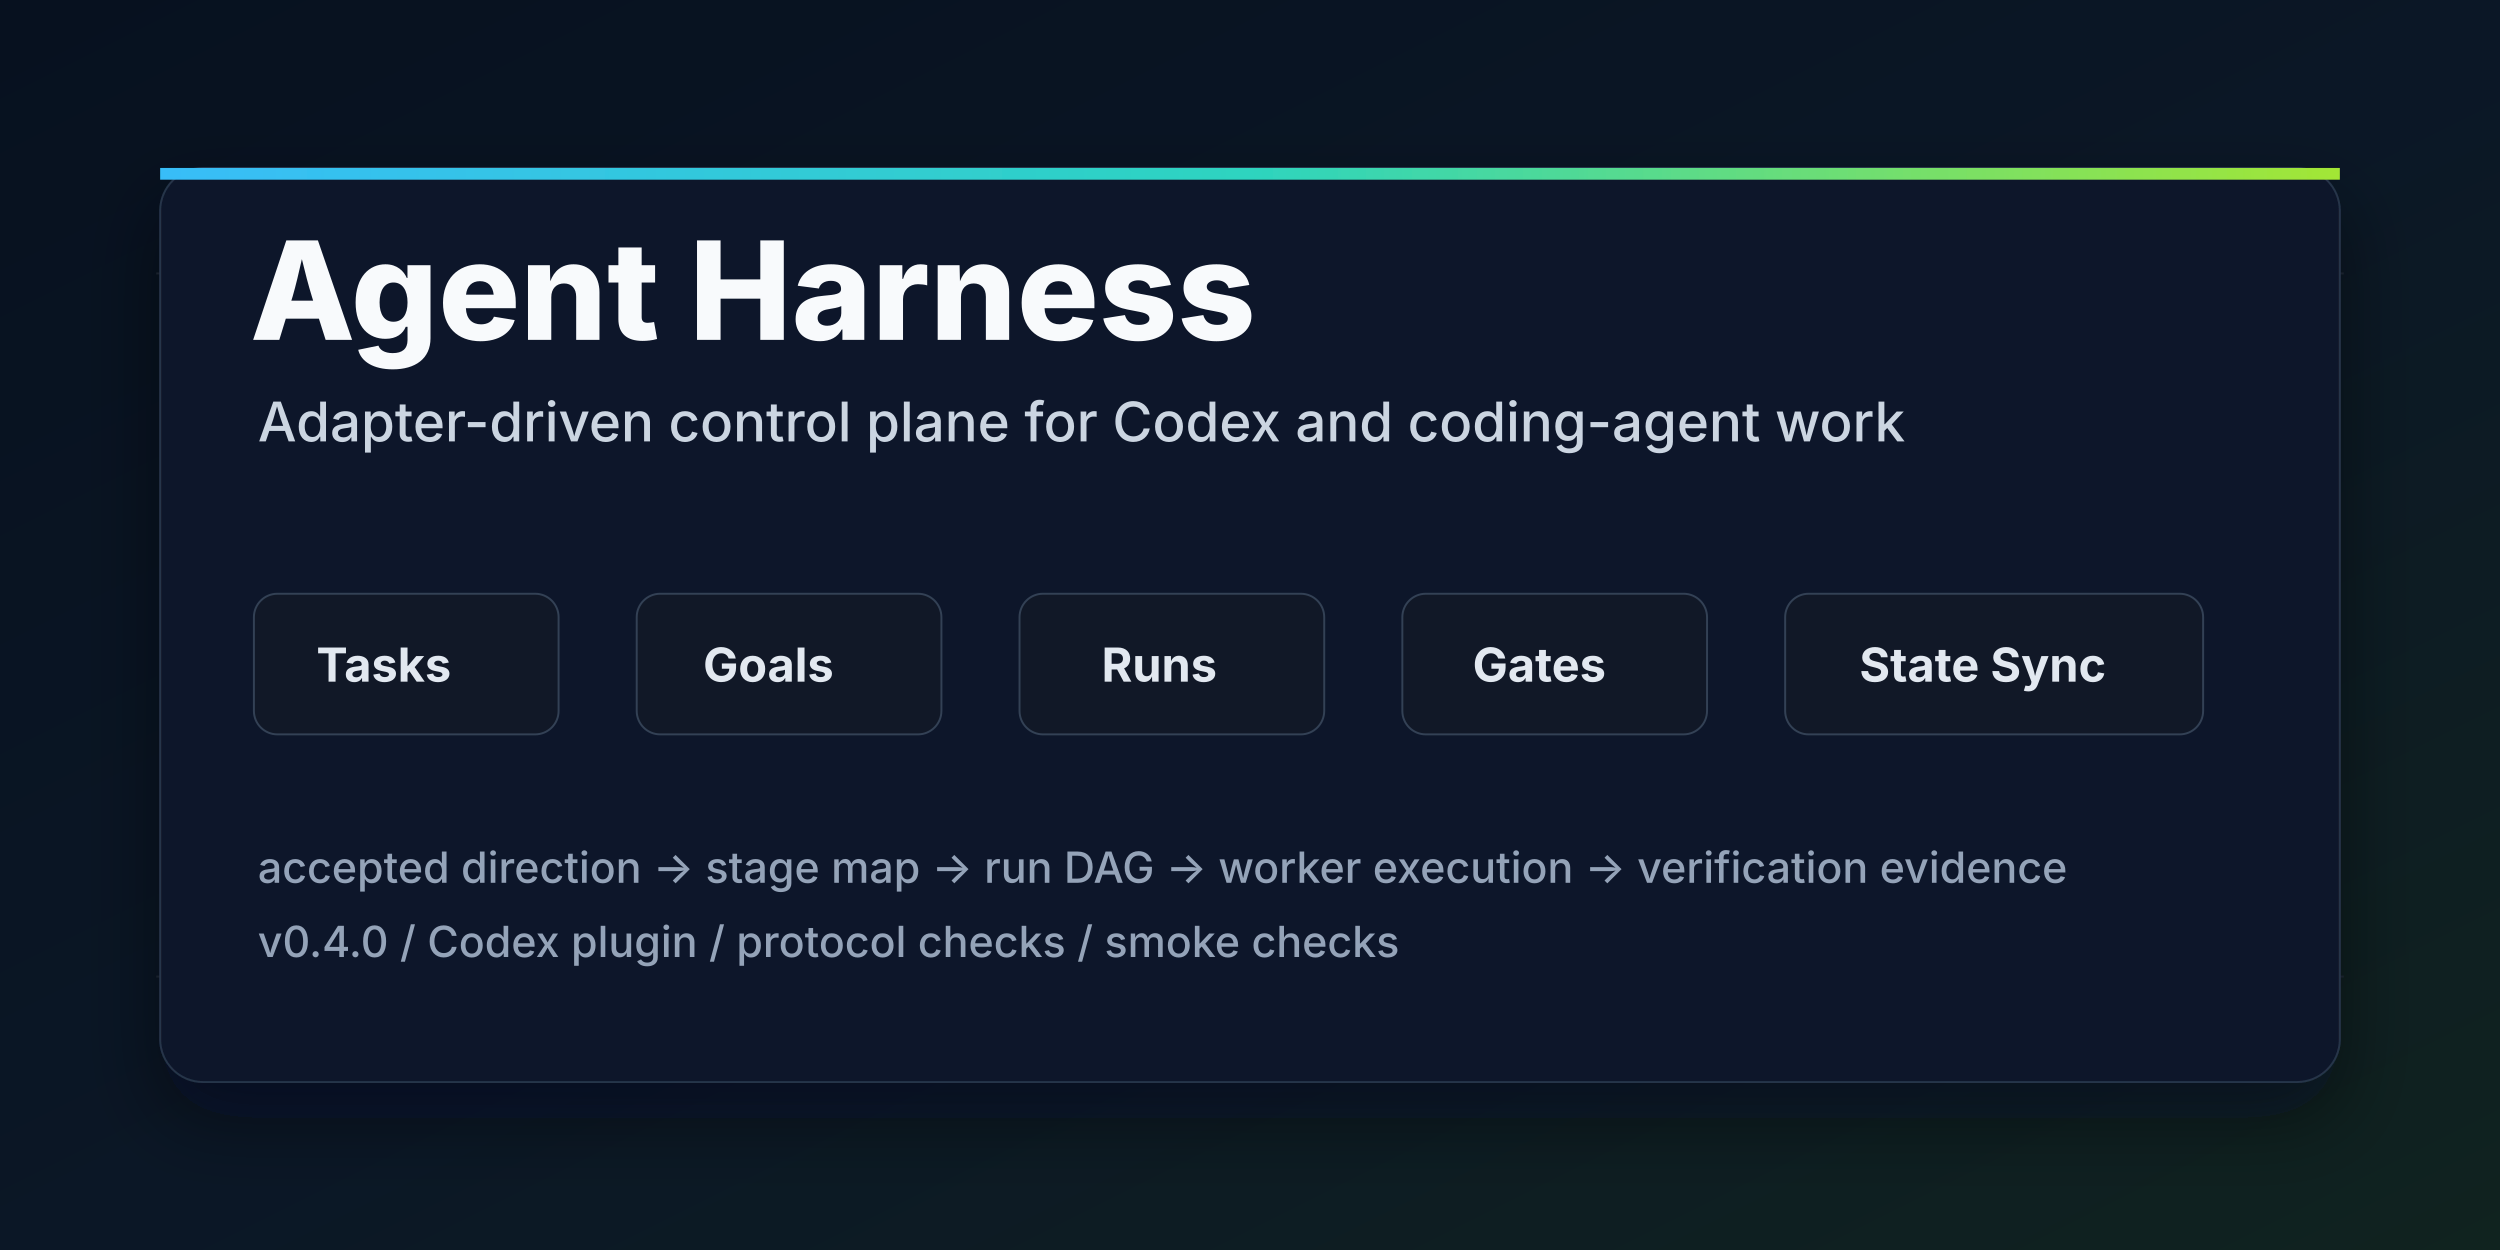
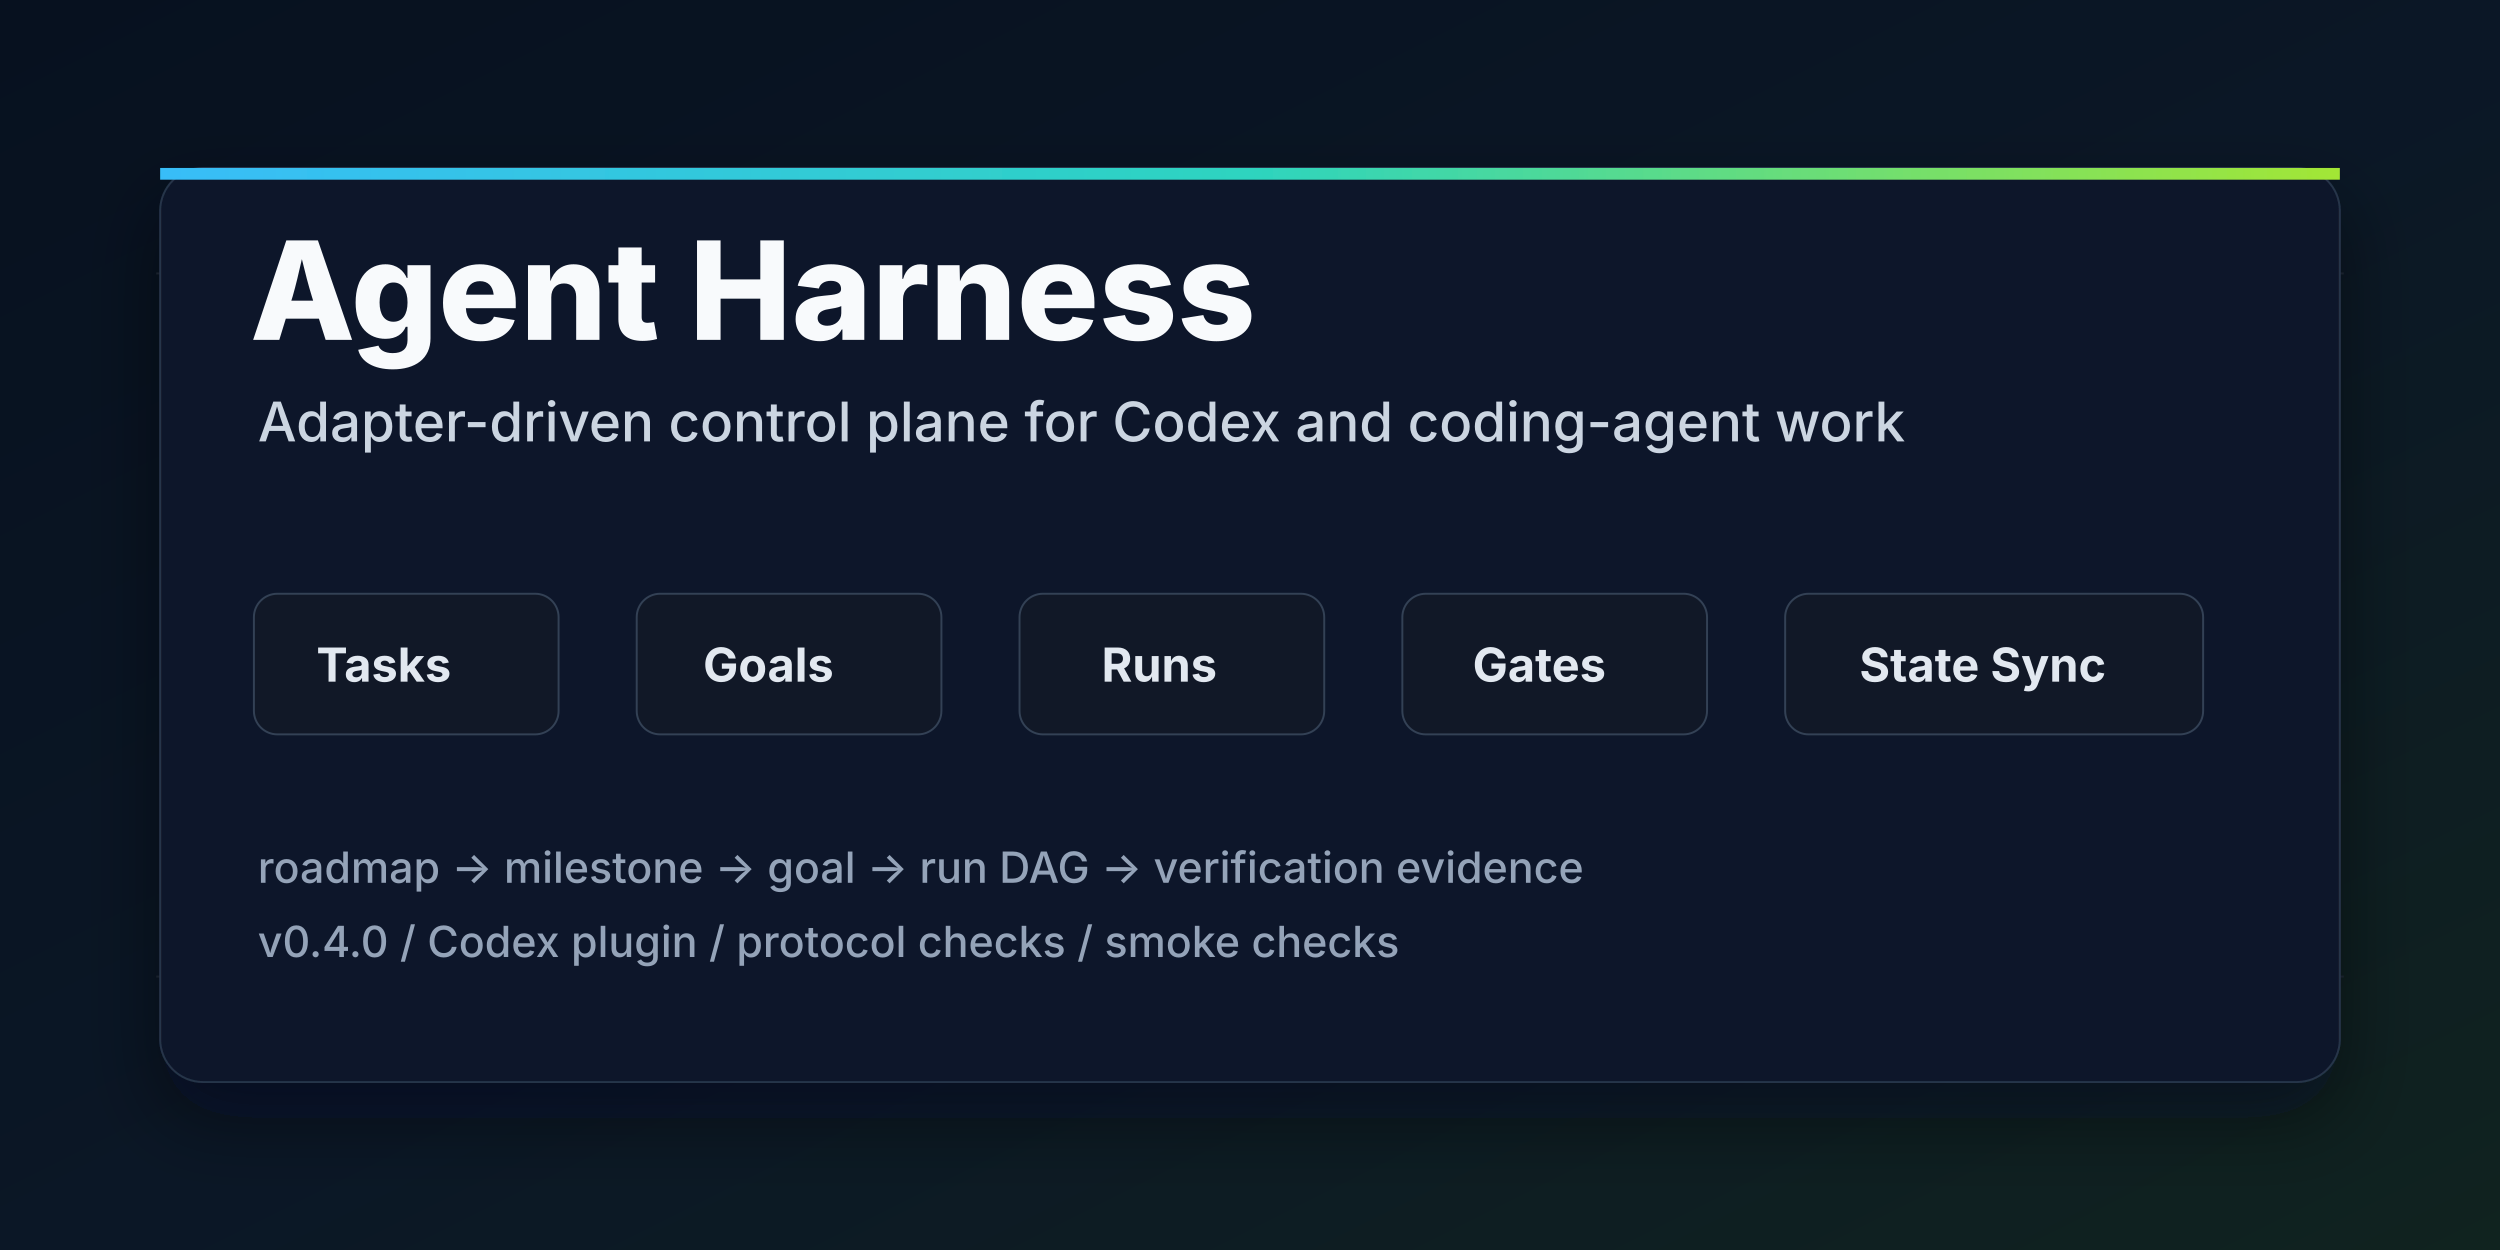
<svg xmlns="http://www.w3.org/2000/svg" width="1280" height="640" viewBox="0 0 1280 640" role="img" aria-labelledby="title desc">
  <defs>
    <linearGradient id="bg" x1="0" y1="0" x2="1" y2="1">
      <stop offset="0" stop-color="#07111f" />
      <stop offset="0.52" stop-color="#0b1726" />
      <stop offset="1" stop-color="#10231f" />
    </linearGradient>
    <linearGradient id="line" x1="0" y1="0" x2="1" y2="0">
      <stop offset="0" stop-color="#38bdf8" />
      <stop offset="0.5" stop-color="#2dd4bf" />
      <stop offset="1" stop-color="#a3e635" />
    </linearGradient>
    <filter id="soft" x="-20%" y="-20%" width="140%" height="140%">
      <feDropShadow dx="0" dy="18" stdDeviation="20" flood-color="#020617" flood-opacity="0.45" />
    </filter>
  </defs>
  <rect width="1280" height="640" fill="url(#bg)" />
  <path d="M80 500H1200" stroke="#1f2937" stroke-width="1" />
  <path d="M80 140H1200" stroke="#1f2937" stroke-width="1" />
  <path d="M132 498V142M372 498V142M612 498V142M852 498V142M1092 498V142" stroke="#142033" stroke-width="1" />
  <g filter="url(#soft)">
    <rect x="82" y="86" width="1116" height="468" rx="22" fill="#0f172a" stroke="#263449" />
    <rect x="82" y="86" width="1116" height="6" fill="url(#line)" />
  </g>
  <text x="128" y="174" fill="#f8fafc" font-family="Inter, ui-sans-serif, system-ui, -apple-system, BlinkMacSystemFont, Segoe UI, sans-serif" font-size="70" font-weight="760" letter-spacing="0">Agent Harness</text>
  <text x="132" y="226" fill="#cbd5e1" font-family="Inter, ui-sans-serif, system-ui, -apple-system, BlinkMacSystemFont, Segoe UI, sans-serif" font-size="28" font-weight="500" letter-spacing="0">Adapter-driven control plane for Codex and coding-agent work</text>
  <g font-family="Inter, ui-sans-serif, system-ui, -apple-system, BlinkMacSystemFont, Segoe UI, sans-serif" font-size="24" font-weight="700">
    <rect x="130" y="304" width="156" height="72" rx="12" fill="#111827" stroke="#334155" />
    <text x="162" y="349" fill="#e2e8f0">Tasks</text>
    <rect x="326" y="304" width="156" height="72" rx="12" fill="#111827" stroke="#334155" />
    <text x="360" y="349" fill="#e2e8f0">Goals</text>
    <rect x="522" y="304" width="156" height="72" rx="12" fill="#111827" stroke="#334155" />
    <text x="564" y="349" fill="#e2e8f0">Runs</text>
    <rect x="718" y="304" width="156" height="72" rx="12" fill="#111827" stroke="#334155" />
    <text x="754" y="349" fill="#e2e8f0">Gates</text>
    <rect x="914" y="304" width="214" height="72" rx="12" fill="#111827" stroke="#334155" />
    <text x="952" y="349" fill="#e2e8f0">State Sync</text>
  </g>
  <g stroke="url(#line)" stroke-width="5" stroke-linecap="round" fill="none">
    <path d="M288 340H322" />
    <path d="M484 340H518" />
    <path d="M680 340H714" />
    <path d="M876 340H910" />
  </g>
  <g fill="#94a3b8" font-family="Inter, ui-sans-serif, system-ui, -apple-system, BlinkMacSystemFont, Segoe UI, sans-serif" font-size="22" font-weight="520">
-     <text x="132" y="452">accepted direction -&gt; stage map -&gt; run DAG -&gt; worker execution -&gt; verification evidence</text>
+     <text x="132" y="452">roadmap -&gt; milestone -&gt; goal -&gt; run DAG -&gt; verification evidence</text>
    <text x="132" y="490">v0.4.0 / Codex plugin / protocol checks / smoke checks</text>
  </g>
</svg>
